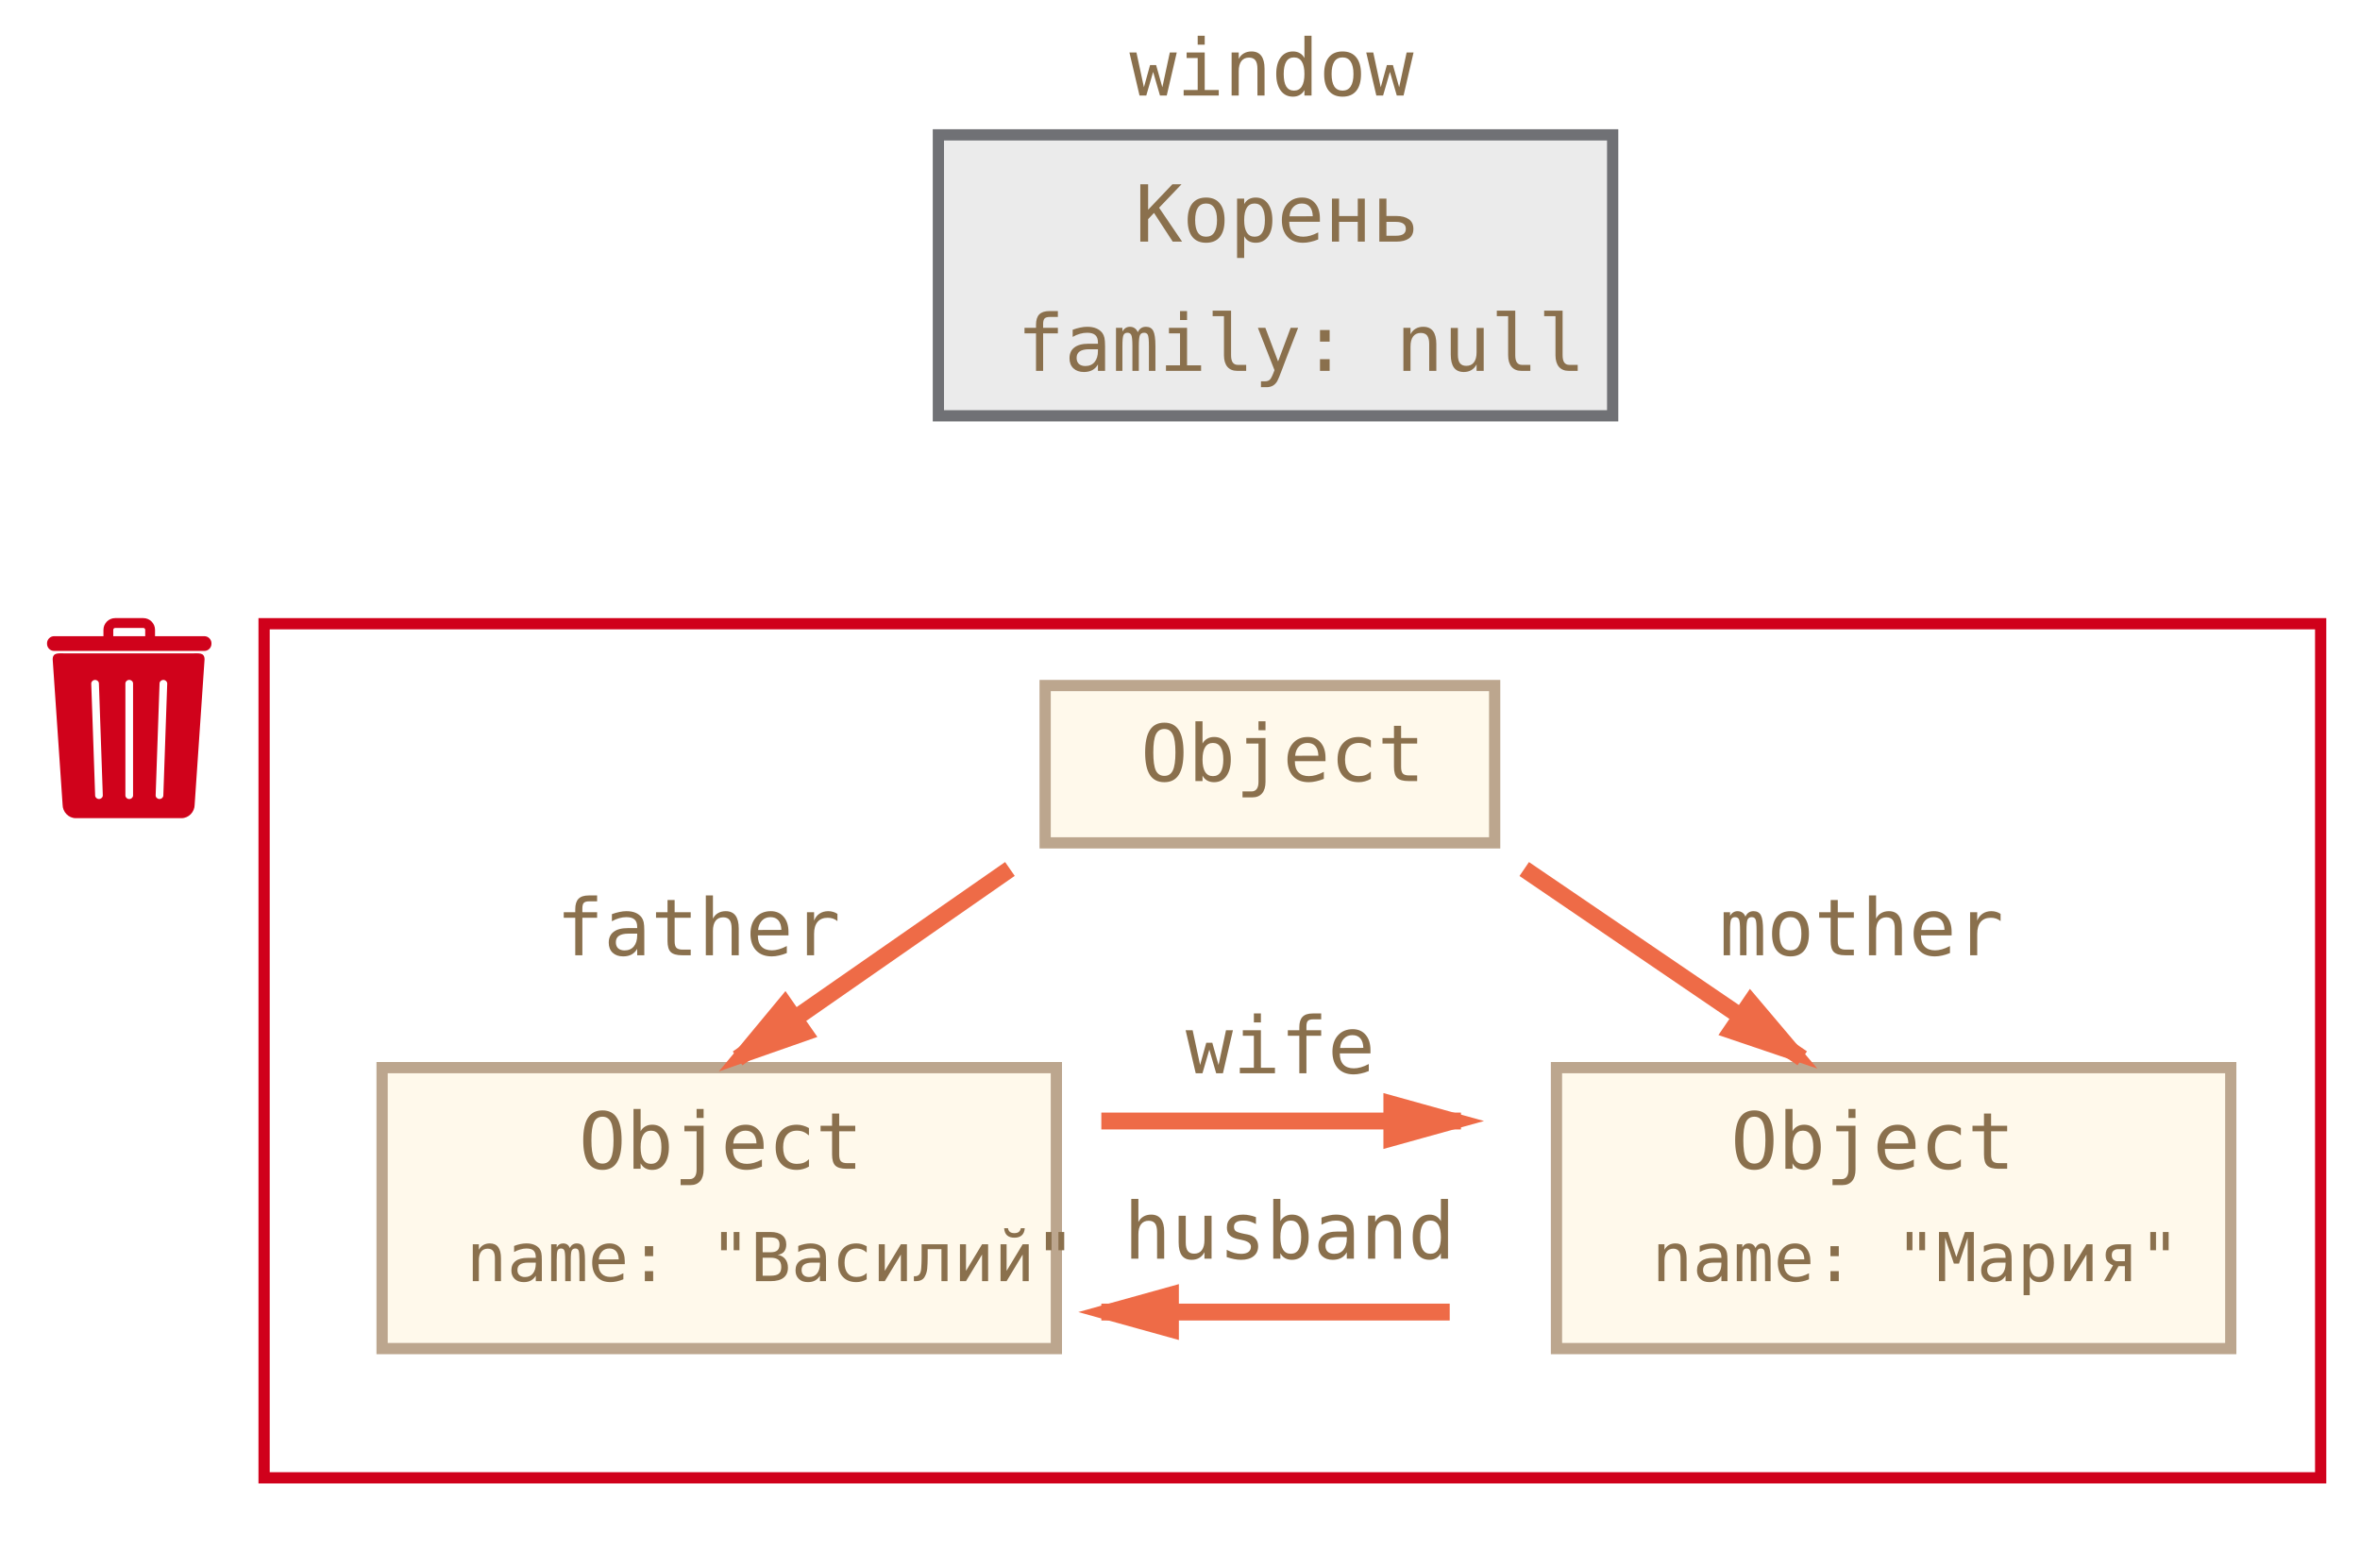
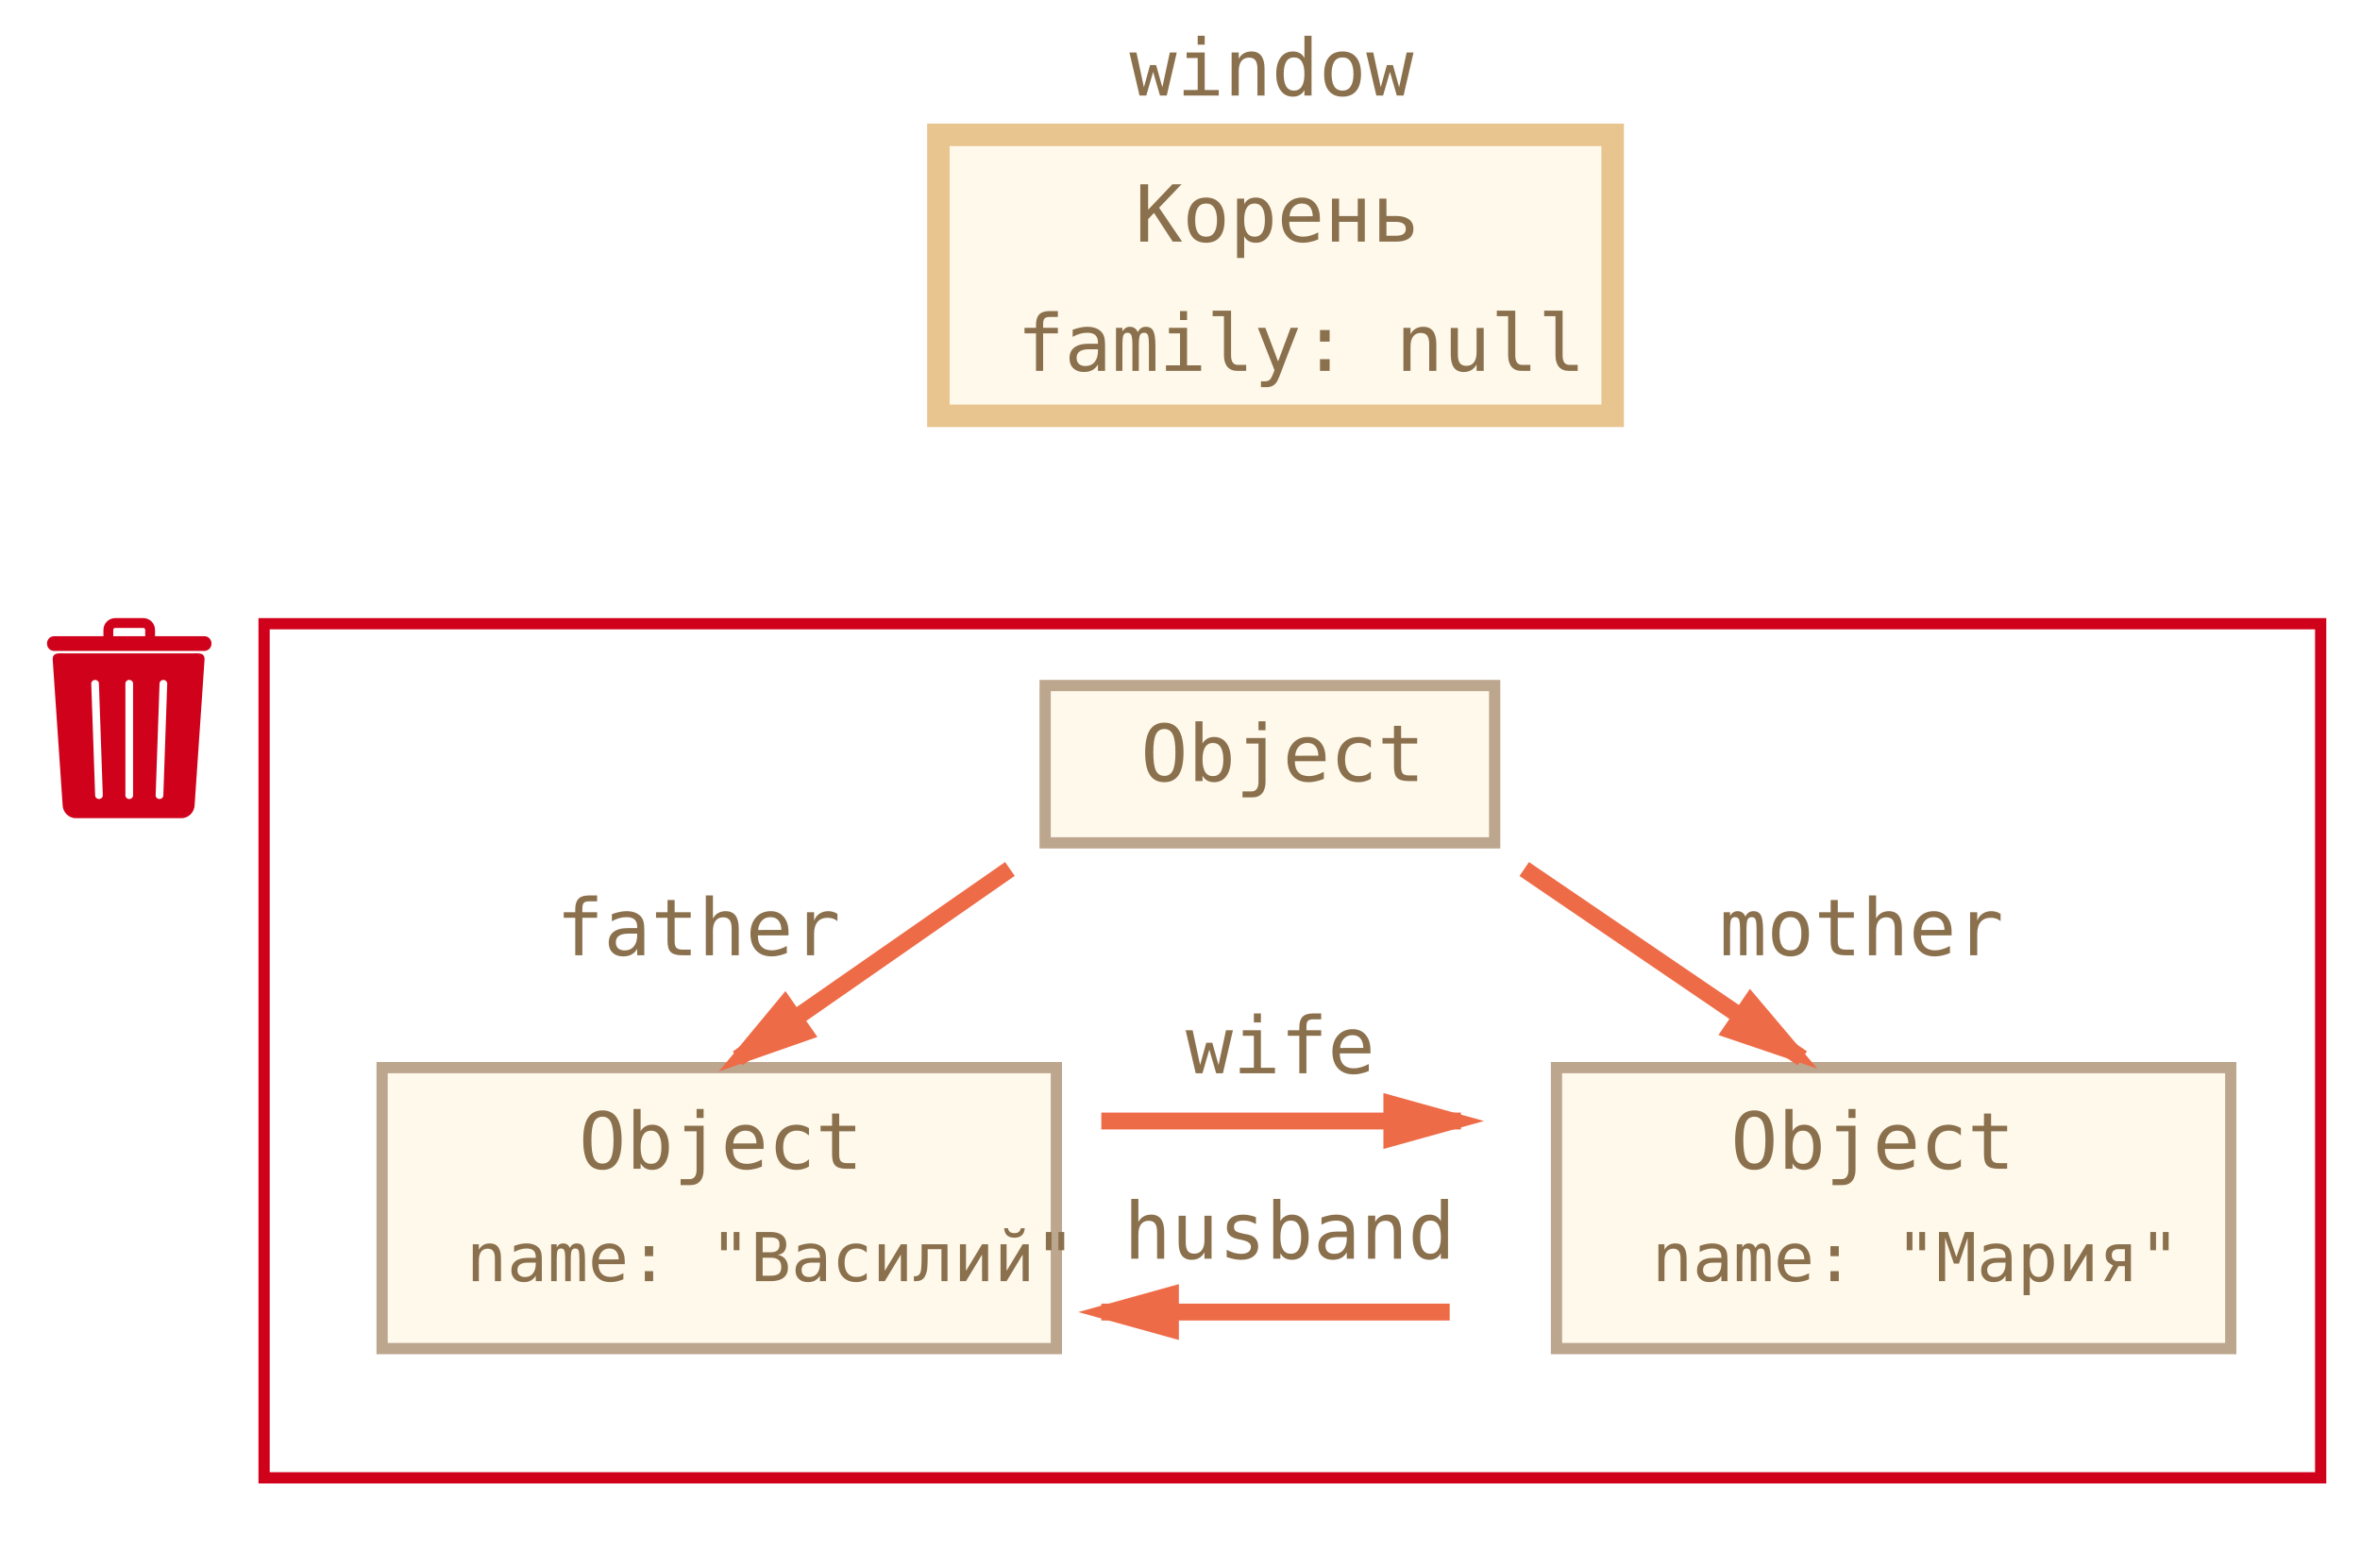
<svg xmlns="http://www.w3.org/2000/svg" width="420px" height="279px" viewBox="0 0 420 279" version="1.1">
  <defs />
  <g id="combined" stroke="none" stroke-width="1" fill="none" fill-rule="evenodd">
    <g id="family-no-family.svg">
      <path d="M256.5,233.5 L197.5,233.5" id="Line" stroke="#EE6B47" stroke-width="3" stroke-linecap="square" fill="#EE6B47" />
      <path id="Line-decoration-1" d="M197.5,233.5 C201.28,234.55 204.52,235.45 208.3,236.5 C208.3,234.4 208.3,232.6 208.3,230.5 C204.52,231.55 201.28,232.45 197.5,233.5 C197.5,233.5 197.5,233.5 197.5,233.5 Z" stroke="#EE6B47" stroke-width="3" stroke-linecap="square" fill="#EE6B47" />
-       <rect id="Rectangle-1" stroke="#707175" stroke-width="2" fill="#EBEBEB" x="167" y="24" width="120" height="50" />
+       <rect id="Rectangle-1" stroke="#E8C48E" stroke-width="4" fill="#FFF9EB" x="167" y="24" width="120" height="50" />
      <text id="window" font-family="Consolas" font-size="14" font-weight="normal" fill="#8A704D">
        <tspan x="201" y="17">window</tspan>
      </text>
      <text id="Корень" font-family="Consolas" font-size="14" font-weight="normal" fill="#8A704D">
        <tspan x="202" y="43">Корень</tspan>
      </text>
      <rect id="Rectangle-2" stroke="#BCA68E" stroke-width="2" fill="#FFF9EB" x="186" y="122" width="80" height="28" />
      <text id="Object" font-family="Consolas" font-size="14" font-weight="normal" fill="#8A704D">
        <tspan x="203" y="139">Object</tspan>
      </text>
      <rect id="Rectangle-3" stroke="#BCA68E" stroke-width="2" fill="#FFF9EB" x="68" y="190" width="120" height="50" />
      <text id="Object-2" font-family="Consolas" font-size="14" font-weight="normal" fill="#8A704D">
        <tspan x="103" y="208">Object</tspan>
      </text>
      <text id="father" font-family="Consolas" font-size="14" font-weight="normal" fill="#8A704D">
        <tspan x="99" y="170">father</tspan>
      </text>
      <text id="wife" font-family="Consolas" font-size="14" font-weight="normal" fill="#8A704D">
        <tspan x="211" y="191">wife</tspan>
      </text>
      <text id="name:-&quot;Василий&quot;" font-family="Consolas" font-size="12" font-weight="normal" fill="#8A704D">
        <tspan x="83" y="228">name: "Василий"</tspan>
      </text>
      <rect id="Rectangle-4" stroke="#BCA68E" stroke-width="2" fill="#FFF9EB" x="277" y="190" width="120" height="50" />
      <text id="name:-&quot;Мария&quot;" font-family="Consolas" font-size="12" font-weight="normal" fill="#8A704D">
        <tspan x="294" y="228">name: "Мария"</tspan>
      </text>
      <text id="mother" font-family="Consolas" font-size="14" font-weight="normal" fill="#8A704D">
        <tspan x="306" y="170">mother</tspan>
      </text>
      <text id="Object-3" font-family="Consolas" font-size="14" font-weight="normal" fill="#8A704D">
        <tspan x="308" y="208">Object</tspan>
      </text>
      <path d="M178.5,155.5 L132.5,187.5" id="Line-2" stroke="#EE6B47" stroke-width="3" stroke-linecap="square" fill="#EE6B47" />
      <path id="Line-2-decoration-1" d="M132.529,187.48 C136.232,186.183 139.406,185.072 143.108,183.775 C141.909,182.051 140.881,180.573 139.682,178.849 C137.178,181.87 135.033,184.459 132.529,187.48 C132.529,187.48 132.529,187.48 132.529,187.48 Z" stroke="#EE6B47" stroke-width="3" stroke-linecap="square" fill="#EE6B47" />
      <path d="M197.5,199.5 L258.5,199.5" id="Line" stroke="#EE6B47" stroke-width="3" stroke-linecap="square" fill="#EE6B47" />
      <path id="Line-decoration-1" d="M258.5,199.5 C254.72,198.45 251.48,197.55 247.7,196.5 C247.7,198.6 247.7,200.4 247.7,202.5 C251.48,201.45 254.72,200.55 258.5,199.5 C258.5,199.5 258.5,199.5 258.5,199.5 Z" stroke="#EE6B47" stroke-width="3" stroke-linecap="square" fill="#EE6B47" />
      <text id="husband" font-family="Consolas" font-size="14" font-weight="normal" fill="#8A704D">
        <tspan x="200" y="224">husband</tspan>
      </text>
      <path d="M272.5,155.5 L319.5,187.5" id="Line" stroke="#EE6B47" stroke-width="3" stroke-linecap="square" fill="#EE6B47" />
      <path id="Line-decoration-1" d="M318.79,187.016 C316.256,184.021 314.084,181.454 311.551,178.458 C310.369,180.194 309.356,181.682 308.174,183.418 C311.889,184.677 315.074,185.757 318.79,187.016 C318.79,187.016 318.79,187.016 318.79,187.016 Z" stroke="#EE6B47" stroke-width="3" stroke-linecap="square" fill="#EE6B47" />
      <rect id="Rectangle-5" stroke="#D0011B" stroke-width="2" x="47" y="111" width="366" height="152" />
      <text id="family:-null" font-family="Consolas" font-size="14" font-weight="normal" fill="#8A704D">
        <tspan x="181" y="66">family: null</tspan>
      </text>
      <g id="noun_48910_cc" transform="translate(8, 110)">
        <path d="M17.503,1.751 L12.497,1.751 C12.31,1.751 12.157,1.904 12.157,2.092 L12.157,3.217 L17.843,3.217 L17.843,2.092 C17.843,1.904 17.691,1.751 17.503,1.751 L17.503,1.751 Z" id="Shape" />
        <path d="M28.364,3.217 L19.59,3.217 L19.59,2.092 C19.59,0.938 18.654,4.4408921e-16 17.503,4.4408921e-16 L12.497,4.4408921e-16 C11.346,4.4408921e-16 10.41,0.938 10.41,2.092 L10.41,3.217 L1.637,3.217 C0.938,3.217 0.371,3.785 0.371,4.486 L0.371,4.575 C0.371,5.276 0.938,5.843 1.637,5.843 L28.364,5.843 C29.063,5.843 29.63,5.276 29.63,4.575 L29.63,4.486 C29.63,3.785 29.062,3.217 28.364,3.217 L28.364,3.217 Z M17.843,3.217 L12.157,3.217 L12.157,2.092 C12.157,1.904 12.31,1.751 12.497,1.751 L17.503,1.751 C17.691,1.751 17.843,1.904 17.843,2.092 L17.843,3.217 L17.843,3.217 Z" id="Shape" fill="#D0021B" />
        <path d="M26.054,6.281 L3.728,6.281 C2.43,6.281 1.377,6.057 1.377,7.358 L3.14,33.196 C3.14,34.496 4.192,35.605 5.49,35.605 L24.292,35.605 C25.59,35.605 26.642,34.496 26.642,33.196 L28.405,7.358 C28.404,6.057 27.352,6.281 26.054,6.281 L26.054,6.281 Z M9.637,32.193 C9.26,32.205 8.946,31.932 8.933,31.581 L8.239,11.664 C8.227,11.313 8.522,11.017 8.898,11.004 C9.275,10.991 9.59,11.265 9.602,11.617 L10.296,31.533 C10.309,31.884 10.013,32.18 9.637,32.193 L9.637,32.193 Z M15.681,31.563 C15.681,31.915 15.375,32.2 14.999,32.2 C14.622,32.2 14.317,31.914 14.317,31.563 L14.317,11.634 C14.317,11.283 14.622,10.998 14.999,10.998 C15.375,10.998 15.681,11.283 15.681,11.634 L15.681,31.563 L15.681,31.563 Z M21.065,31.581 C21.053,31.932 20.738,32.206 20.361,32.193 C19.985,32.18 19.689,31.885 19.702,31.533 L20.396,11.617 C20.408,11.265 20.723,10.991 21.099,11.004 C21.476,11.018 21.771,11.313 21.759,11.664 L21.065,31.581 L21.065,31.581 Z" id="Shape" fill="#D0021B" />
      </g>
    </g>
  </g>
</svg>
